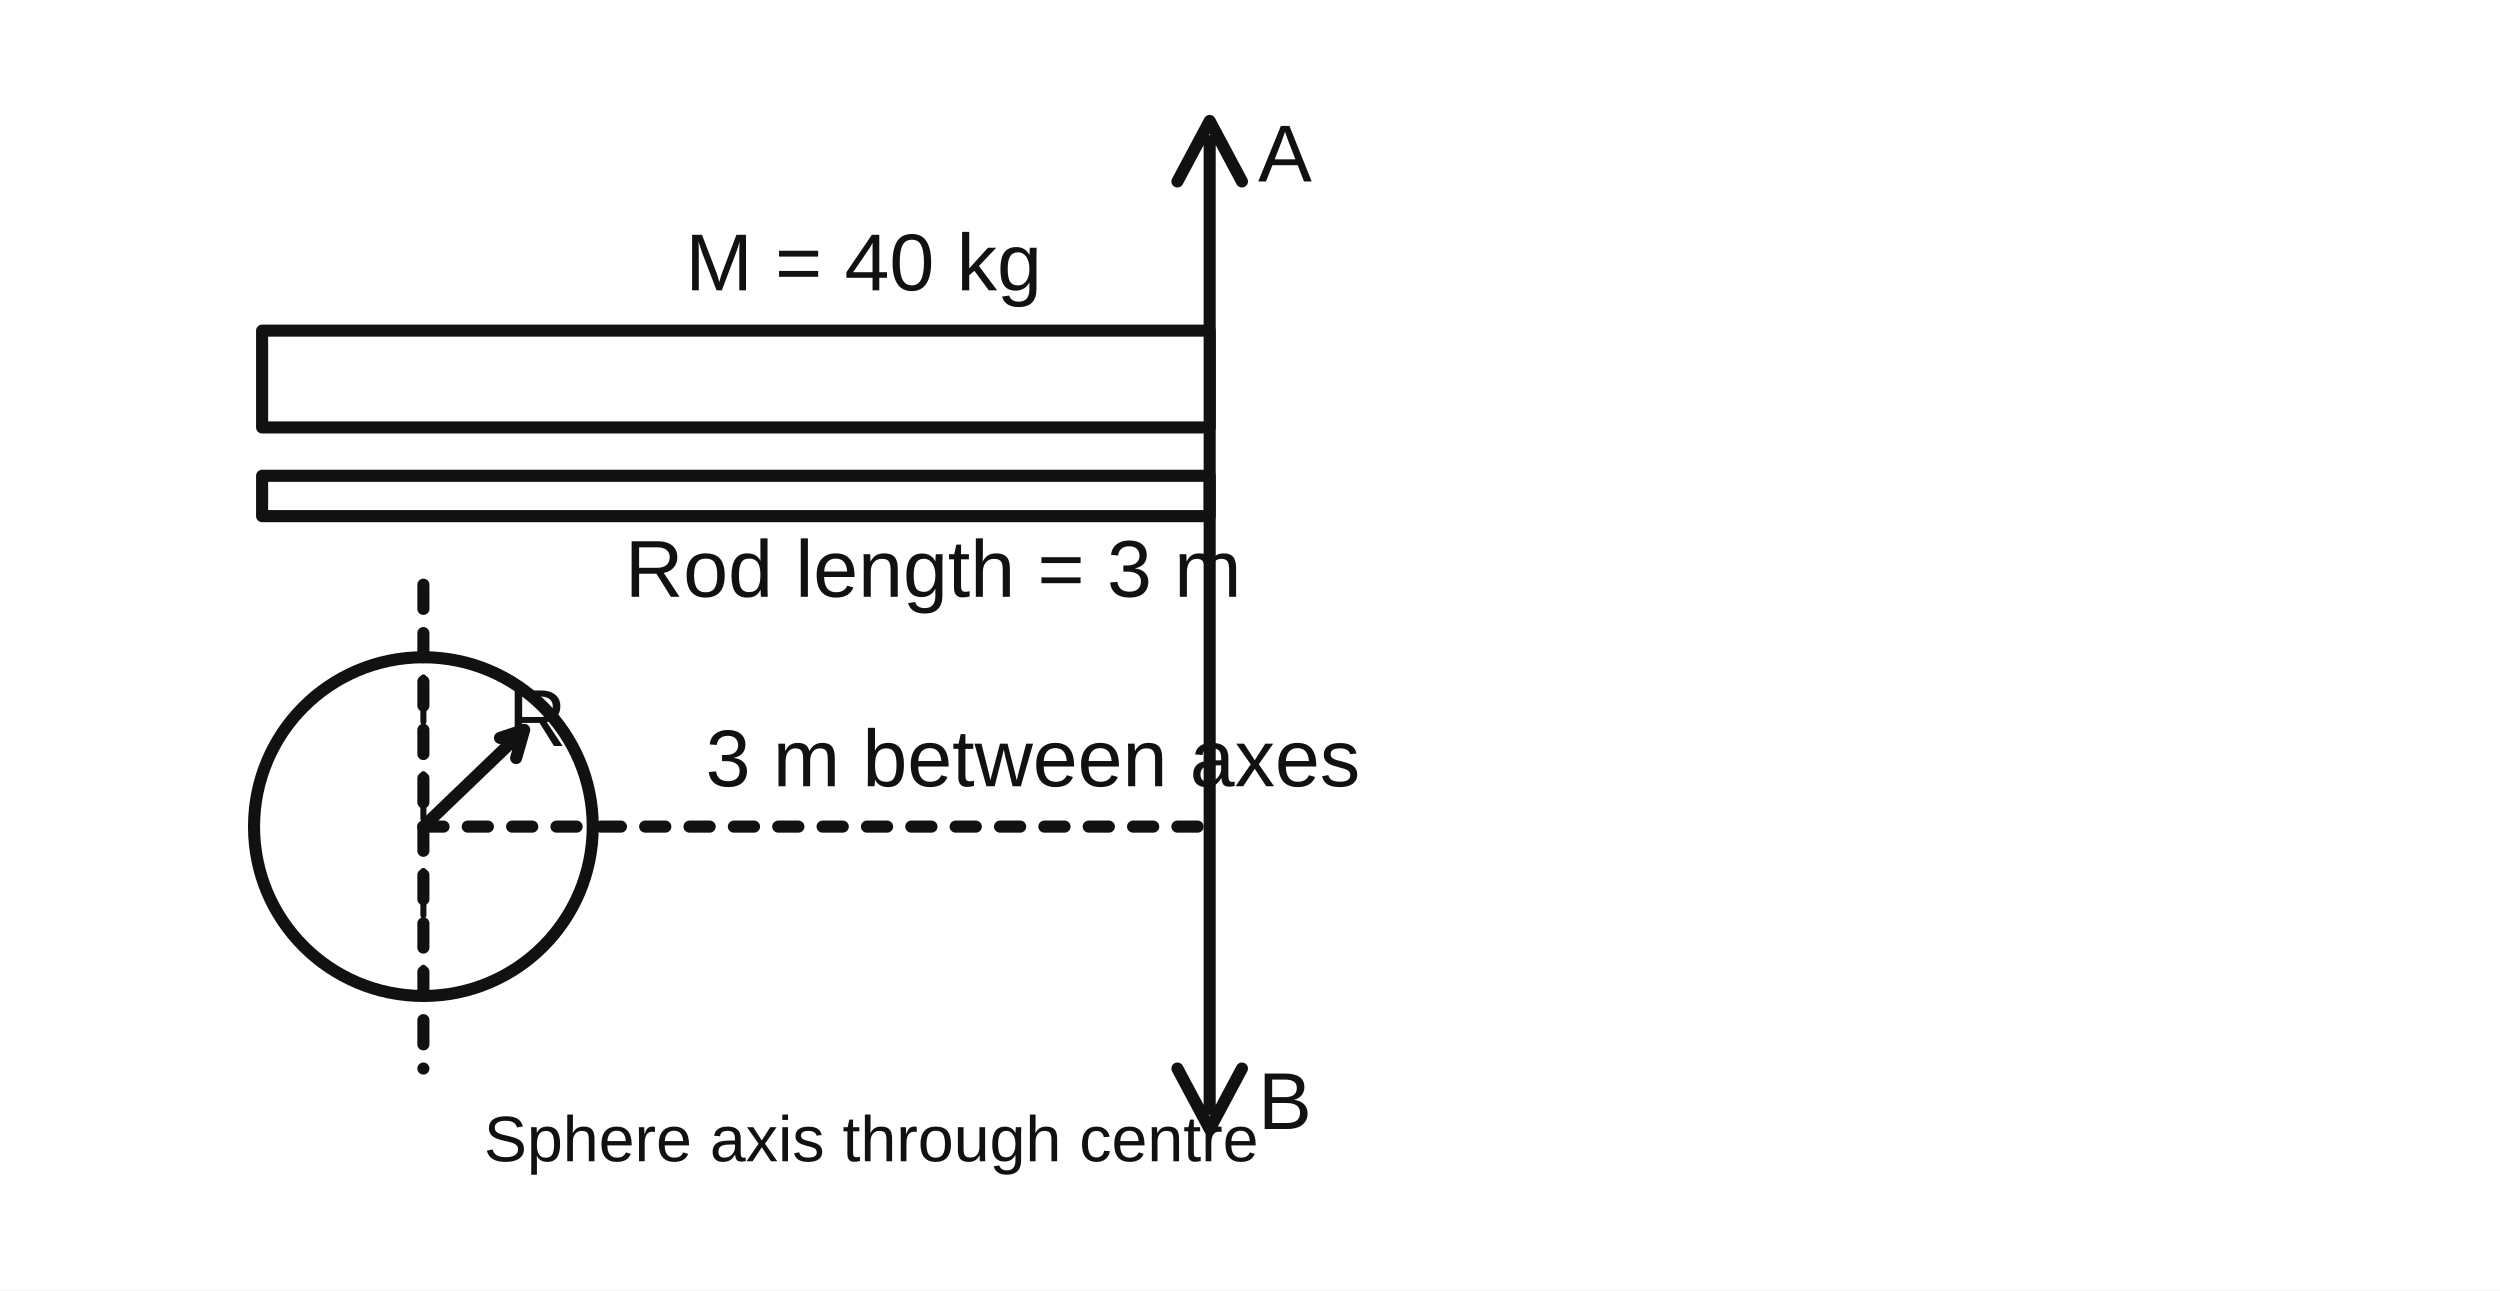
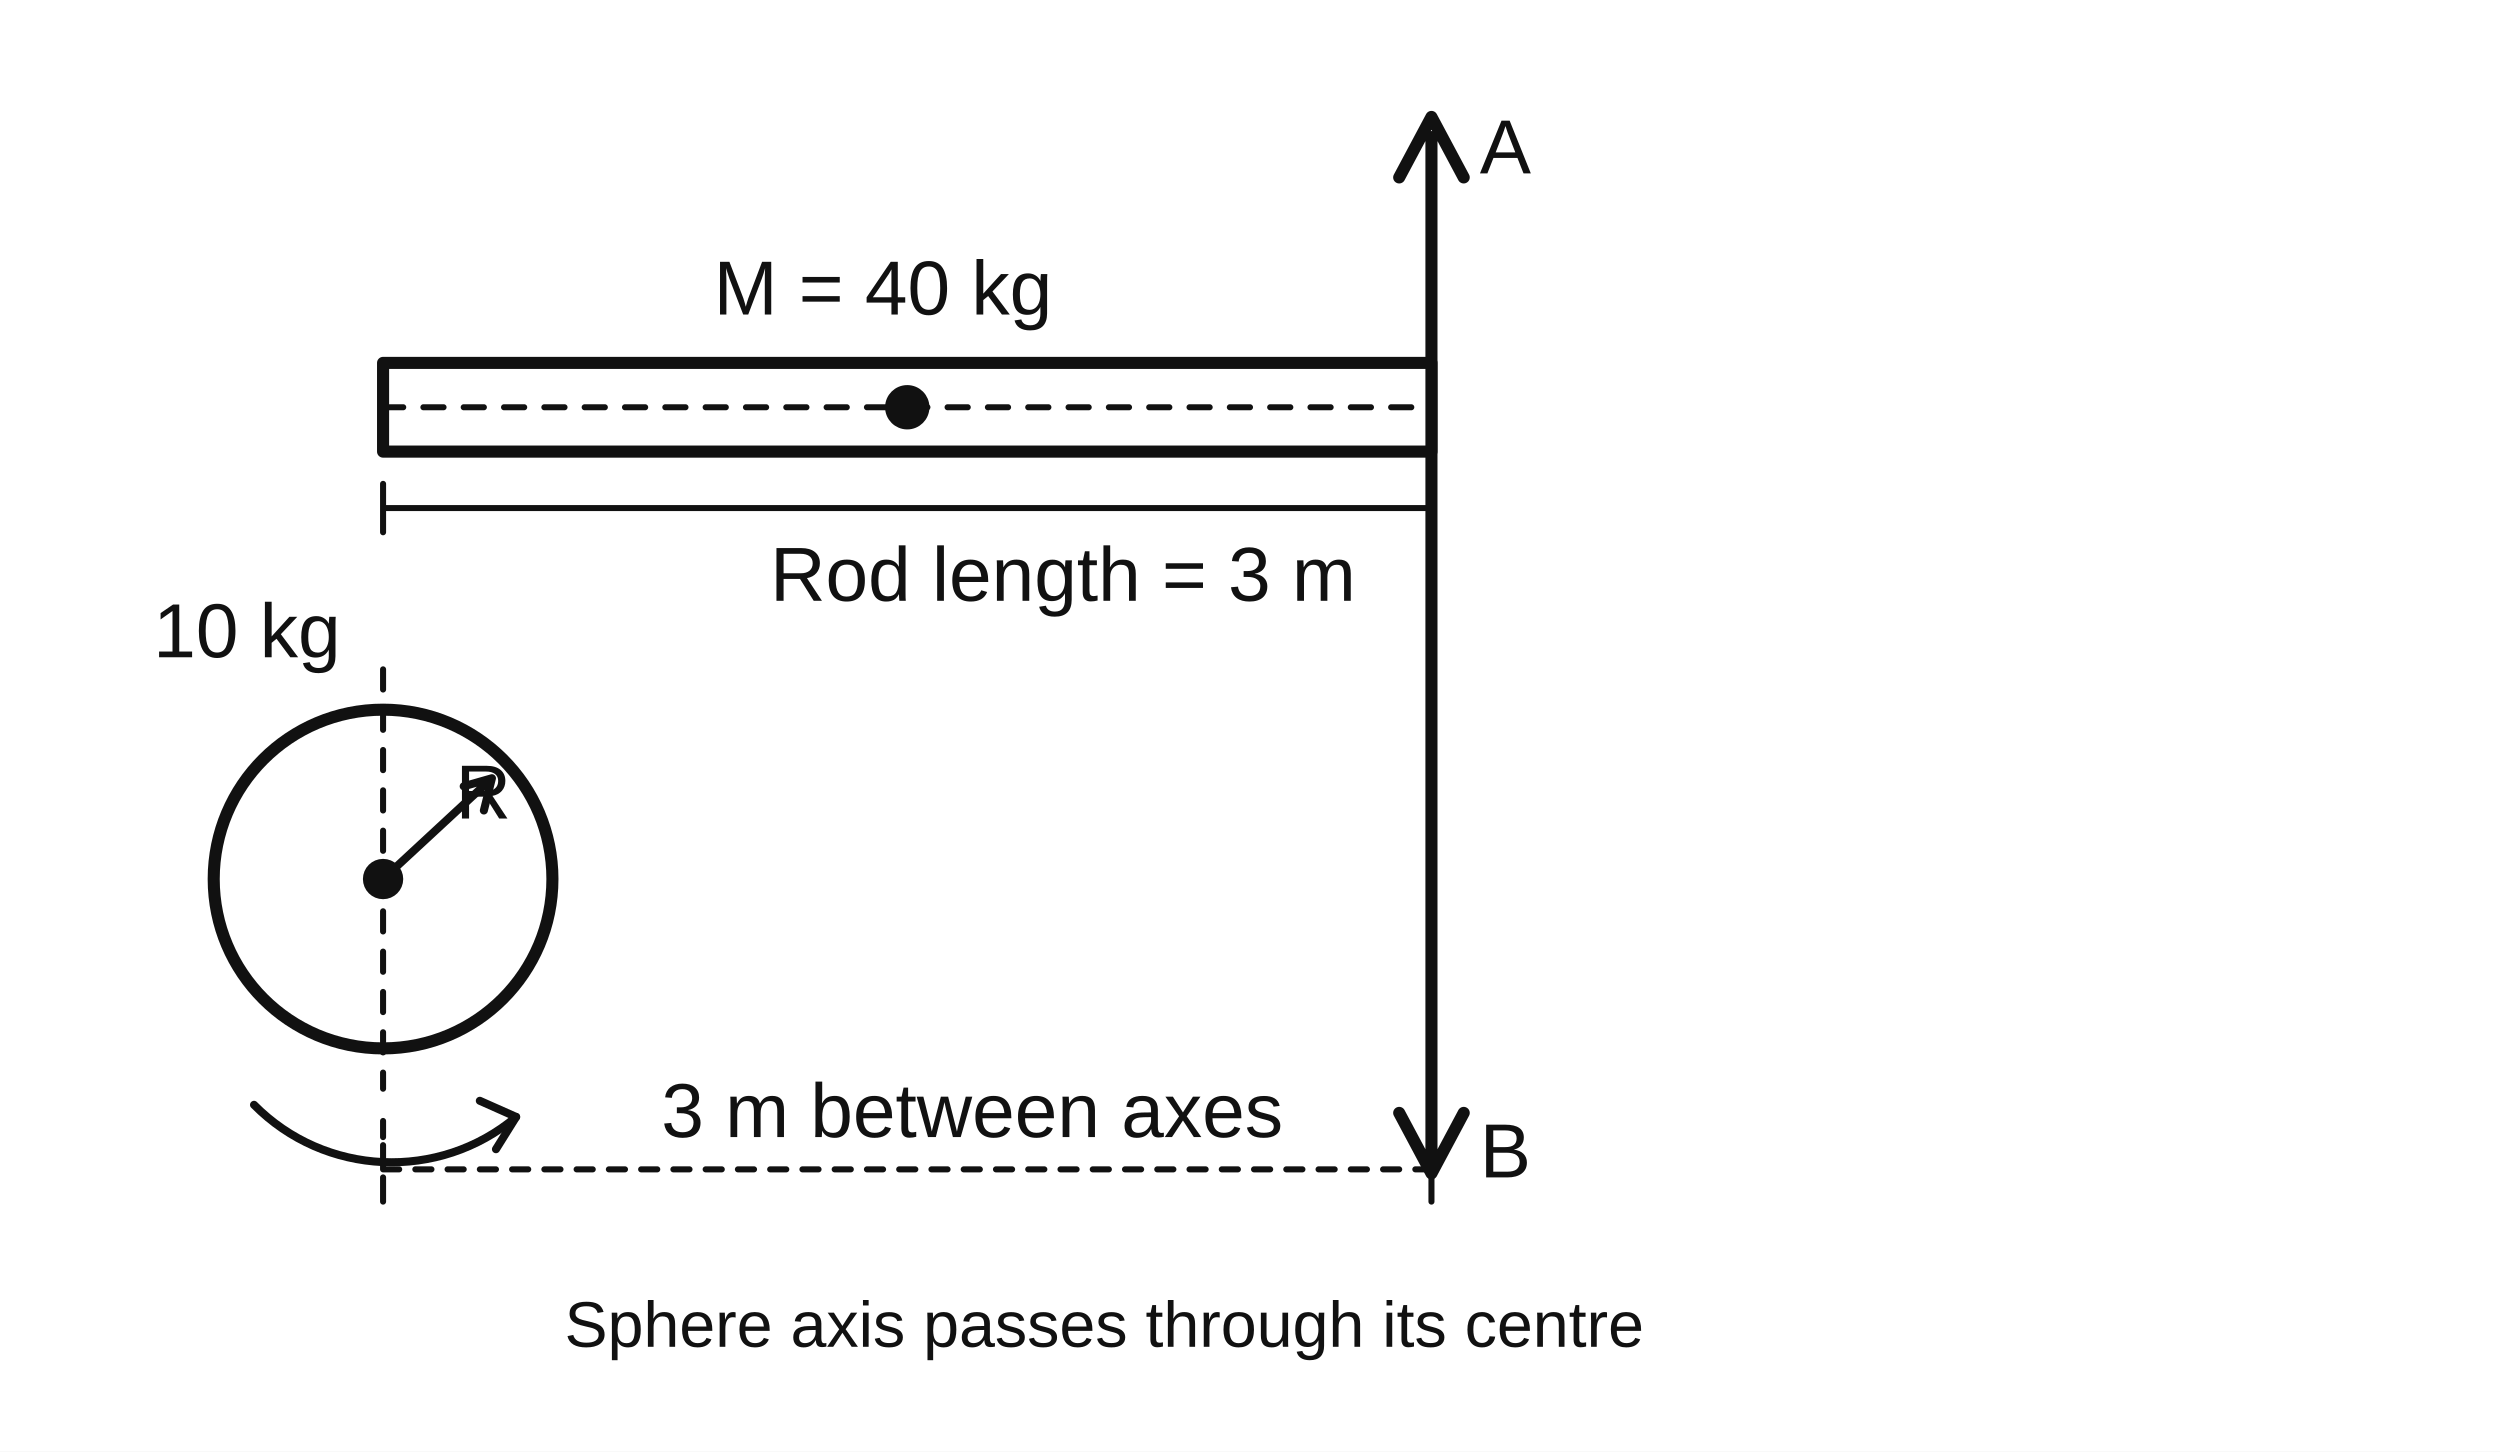
- <svg xmlns="http://www.w3.org/2000/svg" width="620" height="320" viewBox="0 0 620 320" role="img" aria-labelledby="title desc">
-   <rect width="620" height="320" fill="white" />
+ <svg xmlns="http://www.w3.org/2000/svg" width="620" height="360" viewBox="0 0 620 360" role="img" aria-labelledby="title desc">
+   <rect width="620" height="360" fill="white" />
  <g stroke="#111" stroke-width="3" fill="none" stroke-linecap="round" stroke-linejoin="round">
-     <path d="M300 35 V275 M292 45 L300 30 L308 45 M292 265 L300 280 L308 265" />
-     <rect x="65" y="82" width="235" height="24" fill="#fff" />
-     <path d="M65 118 H300 M65 128 H300 M65 118 V128 M300 118 V128" />
-     <circle cx="105" cy="205" r="42" fill="#fff" />
-     <path d="M105 205 L130 181 M130 181 L124 183 M130 181 L128 188" />
-     <path d="M105 145 V265" stroke-dasharray="6 6" />
-     <path d="M105 205 H300" stroke-dasharray="5 6" />
-     <path d="M105 168 V242" stroke-width="1.5" stroke-dasharray="3 5" />
+     <path d="M355 34 V286 M347 44 L355 29 L363 44 M347 276 L355 291 L363 276" />
+     <rect x="95" y="90" width="260" height="22" fill="white" />
+     <path d="M95 101 H355" stroke-dasharray="5 5" stroke-width="1.5" />
+     <circle cx="225" cy="101" r="4" fill="#111" />
+     <path d="M95 126 H355 M95 120 V132 M355 120 V132" stroke-width="1.5" />
+     <circle cx="95" cy="218" r="42" fill="white" />
+     <path d="M95 166 V270" stroke-dasharray="5 5" stroke-width="1.5" />
+     <circle cx="95" cy="218" r="3.5" fill="#111" />
+     <path d="M95 218 L122 193 M122 193 L115 195 M122 193 L120 201" stroke-width="2" />
+     <path d="M95 278 V300 M355 278 V300 M95 290 H355 M95 284 V296 M355 284 V296" stroke-width="1.5" stroke-dasharray="4 4" />
+     <path d="M63 274 A48 48 0 0 0 128 277" stroke-width="2" />
+     <path d="M128 277 L119 273 M128 277 L123 285" stroke-width="2" />
  </g>
-   <g fill="#111" font-family="Arial, Helvetica, sans-serif" font-size="20">
-     <text x="312" y="45">A</text>
-     <text x="312" y="280">B</text>
-     <text x="170" y="72">M = 40 kg</text>
-     <text x="155" y="148">Rod length = 3 m</text>
-     <text x="126" y="185">R</text>
-     <text x="175" y="195">3 m between axes</text>
-     <text x="120" y="288" font-size="16">Sphere axis through centre</text>
+   <g fill="#111" font-family="Arial, Helvetica, sans-serif" font-size="19">
+     <text x="367" y="43">A</text>
+     <text x="367" y="292">B</text>
+     <text x="177" y="78">M = 40 kg</text>
+     <text x="191" y="149">Rod length = 3 m</text>
+     <text x="113" y="203">R</text>
+     <text x="38" y="163">10 kg</text>
+     <text x="164" y="282">3 m between axes</text>
+     <text x="140" y="334" font-size="16">Sphere axis passes through its centre</text>
  </g>
</svg>
